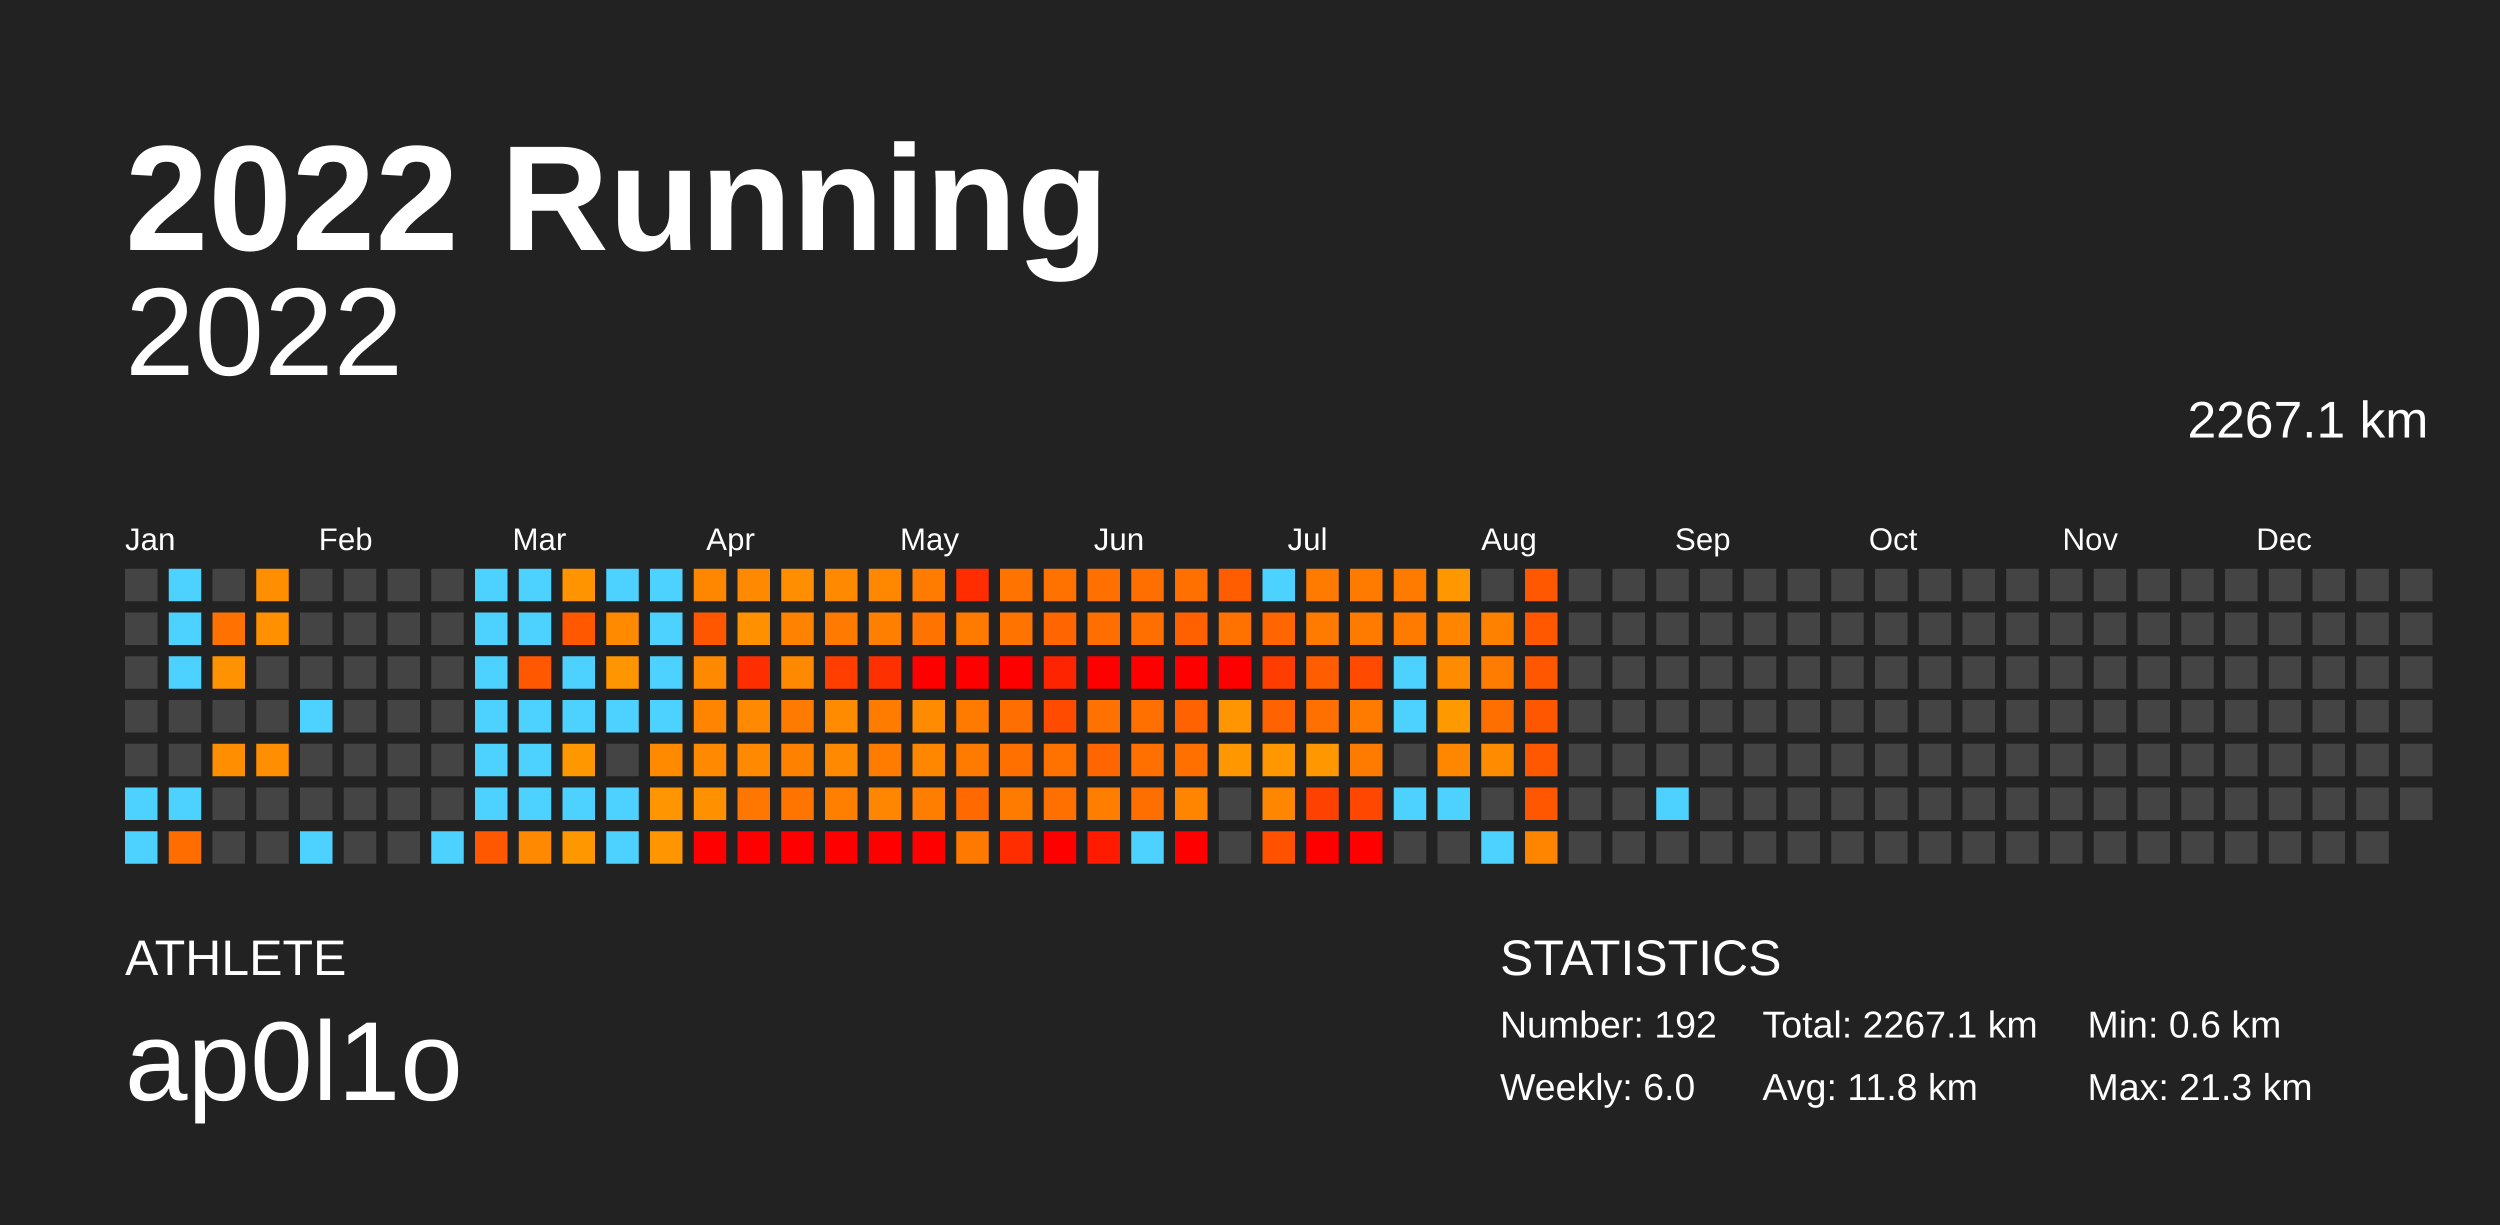
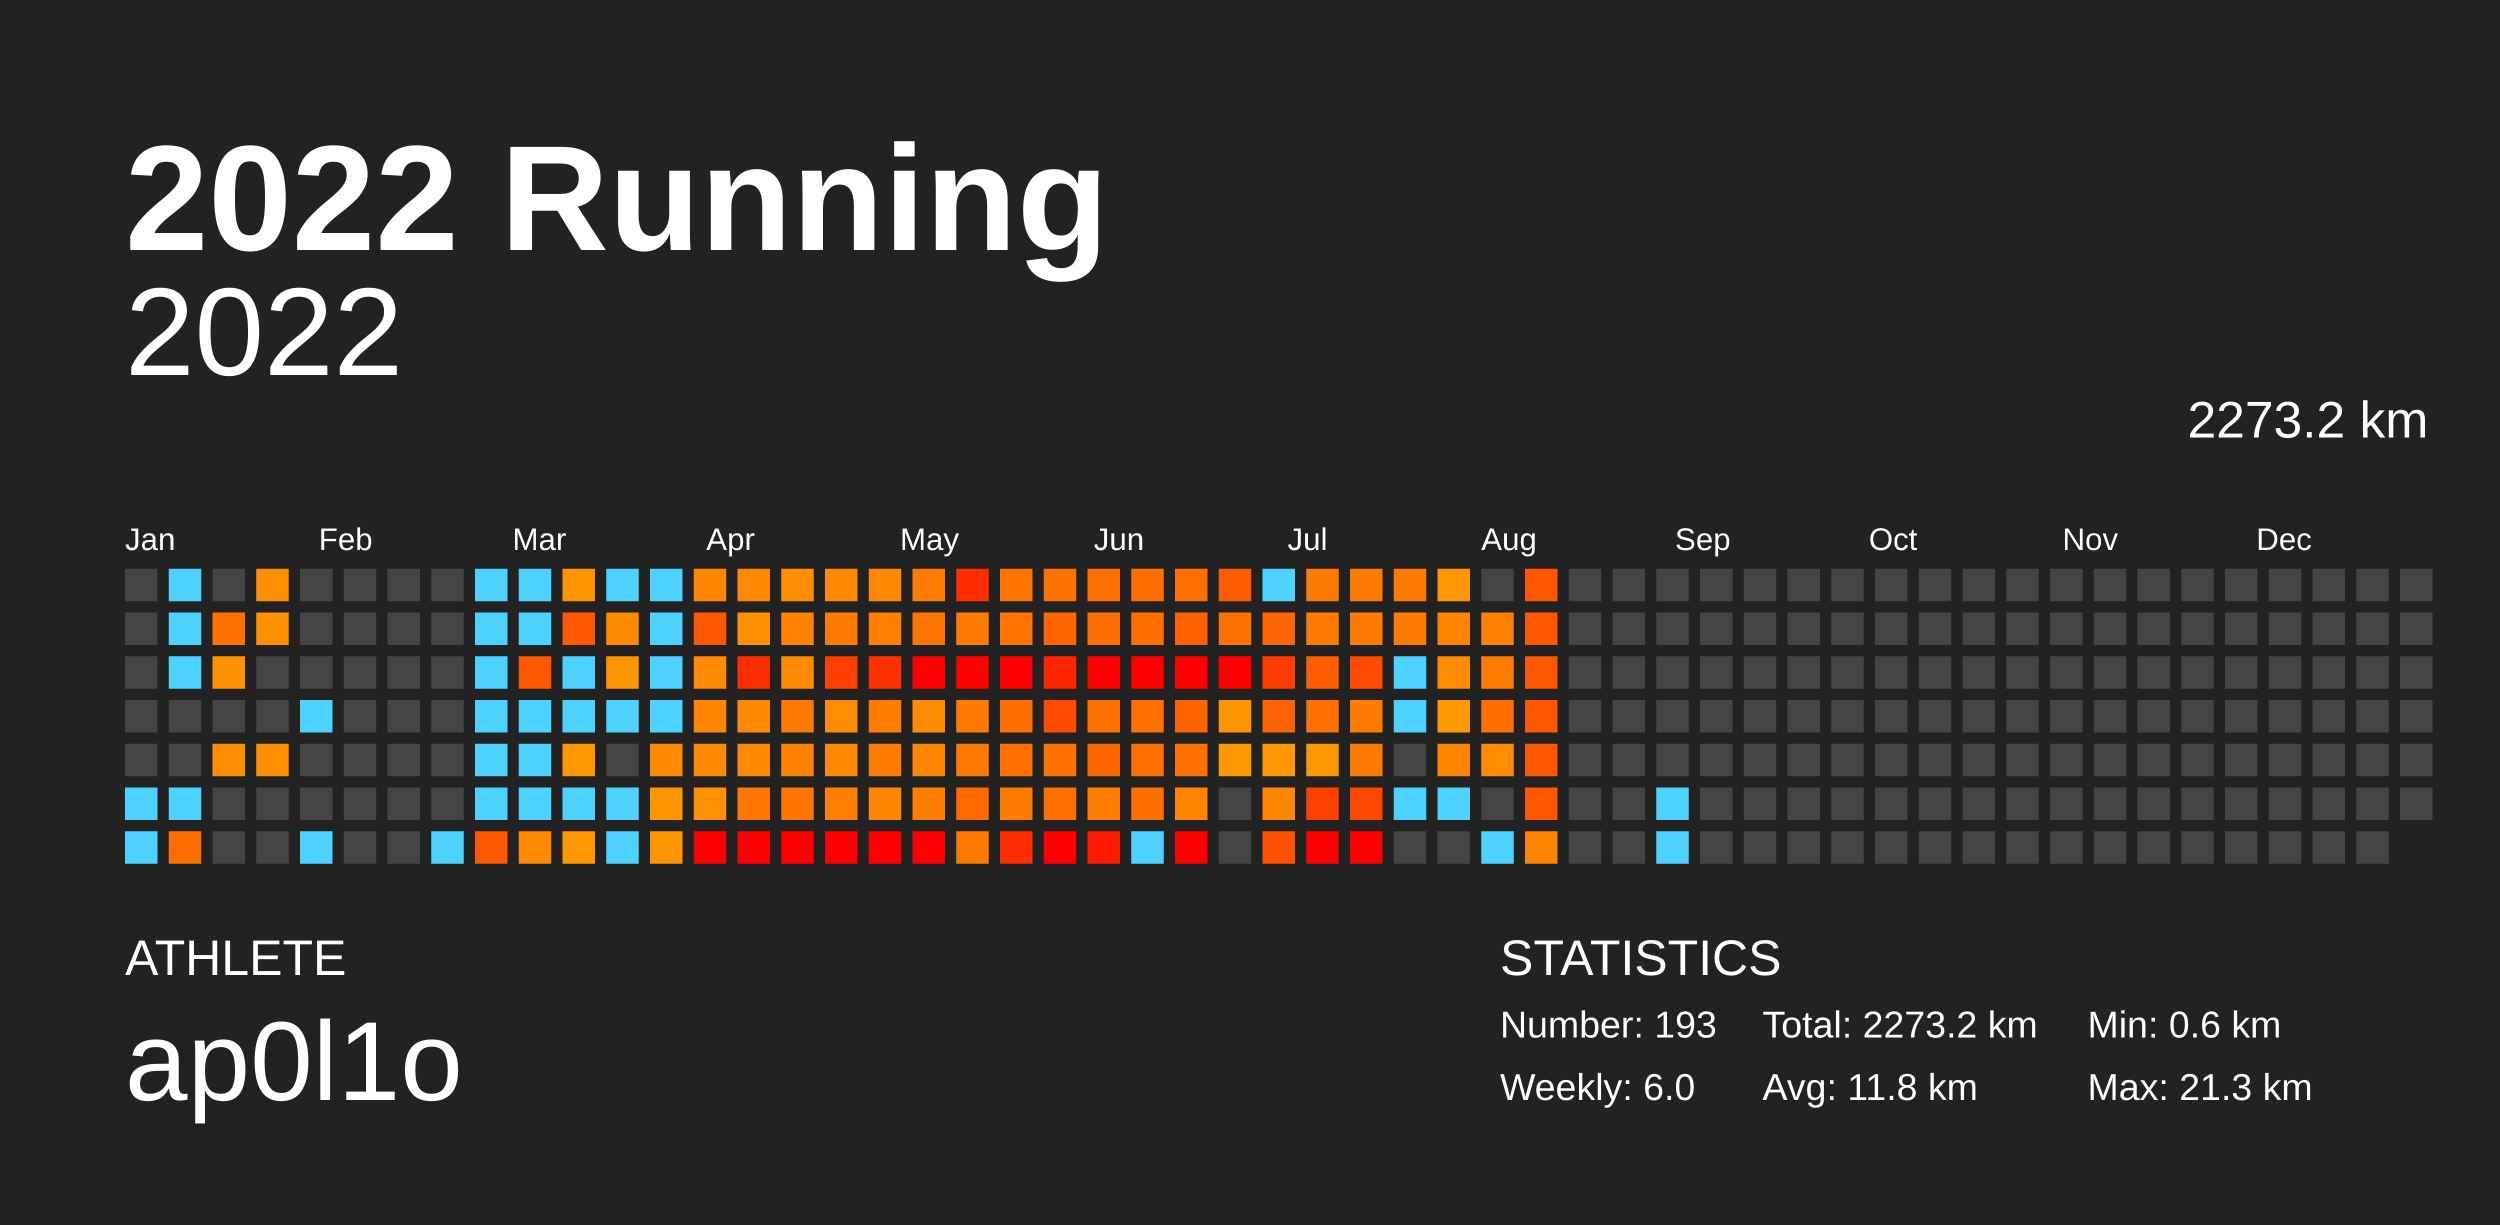
<svg xmlns="http://www.w3.org/2000/svg" baseProfile="full" height="98mm" version="1.1" viewBox="0,0,200,98" width="200mm">
  <defs />
  <rect fill="#222222" height="98" width="200" x="0" y="0" />
  <text fill="#FFFFFF" style="font-size:12px; font-family:Arial; font-weight:bold;" x="10" y="20">2022 Running</text>
  <text fill="#FFFFFF" style="font-size:4px; font-family:Arial" x="10" y="78">ATHLETE</text>
  <text fill="#FFFFFF" style="font-size:9px; font-family:Arial" x="10" y="88">ap0l1o</text>
  <text fill="#FFFFFF" style="font-size:4px; font-family:Arial" x="120" y="78">STATISTICS</text>
-   <text fill="#FFFFFF" style="font-size:3px; font-family:Arial" x="120" y="83">Number: 192</text>
+   <text fill="#FFFFFF" style="font-size:3px; font-family:Arial" x="120" y="83">Number: 193</text>
  <text fill="#FFFFFF" style="font-size:3px; font-family:Arial" x="120" y="88">Weekly: 6.0</text>
-   <text fill="#FFFFFF" style="font-size:3px; font-family:Arial" x="141" y="83">Total: 2267.1 km</text>
+   <text fill="#FFFFFF" style="font-size:3px; font-family:Arial" x="141" y="83">Total: 2273.2 km</text>
  <text fill="#FFFFFF" style="font-size:3px; font-family:Arial" x="141" y="88">Avg: 11.8 km</text>
  <text fill="#FFFFFF" style="font-size:3px; font-family:Arial" x="167" y="83">Min: 0.6 km</text>
  <text fill="#FFFFFF" style="font-size:3px; font-family:Arial" x="167" y="88">Max: 21.3 km</text>
  <text alignment-baseline="hanging" fill="#FFFFFF" style="font-size:10.0px; font-family:Arial;" x="10" y="30">2022</text>
-   <text alignment-baseline="hanging" fill="#FFFFFF" style="font-size:4.125px; font-family:Arial;" x="175" y="35">2267.1 km</text>
+   <text alignment-baseline="hanging" fill="#FFFFFF" style="font-size:4.125px; font-family:Arial;" x="175" y="35">2273.2 km</text>
  <text fill="#FFFFFF" style="font-size:2.5px; font-family:Arial" x="10.0" y="44">Jan</text>
  <text fill="#FFFFFF" style="font-size:2.5px; font-family:Arial" x="25.5" y="44">Feb</text>
  <text fill="#FFFFFF" style="font-size:2.5px; font-family:Arial" x="41.0" y="44">Mar</text>
  <text fill="#FFFFFF" style="font-size:2.5px; font-family:Arial" x="56.5" y="44">Apr</text>
  <text fill="#FFFFFF" style="font-size:2.5px; font-family:Arial" x="72.0" y="44">May</text>
  <text fill="#FFFFFF" style="font-size:2.5px; font-family:Arial" x="87.5" y="44">Jun</text>
  <text fill="#FFFFFF" style="font-size:2.5px; font-family:Arial" x="103.0" y="44">Jul</text>
  <text fill="#FFFFFF" style="font-size:2.5px; font-family:Arial" x="118.5" y="44">Aug</text>
  <text fill="#FFFFFF" style="font-size:2.5px; font-family:Arial" x="134.0" y="44">Sep</text>
  <text fill="#FFFFFF" style="font-size:2.5px; font-family:Arial" x="149.5" y="44">Oct</text>
  <text fill="#FFFFFF" style="font-size:2.5px; font-family:Arial" x="165.0" y="44">Nov</text>
  <text fill="#FFFFFF" style="font-size:2.5px; font-family:Arial" x="180.5" y="44">Dec</text>
  <rect fill="#444444" height="2.6" width="2.6" x="10.0" y="45.5" />
  <rect fill="#444444" height="2.6" width="2.6" x="10.0" y="49.0" />
  <rect fill="#444444" height="2.6" width="2.6" x="10.0" y="52.5" />
  <rect fill="#444444" height="2.6" width="2.6" x="10.0" y="56.0" />
  <rect fill="#444444" height="2.6" width="2.6" x="10.0" y="59.5" />
  <rect fill="#4dd2ff" height="2.6" width="2.6" x="10.0" y="63.0" />
  <rect fill="#4dd2ff" height="2.6" width="2.6" x="10.0" y="66.5" />
  <rect fill="#4dd2ff" height="2.6" width="2.6" x="13.5" y="45.5" />
  <rect fill="#4dd2ff" height="2.6" width="2.6" x="13.5" y="49.0" />
  <rect fill="#4dd2ff" height="2.6" width="2.6" x="13.5" y="52.5" />
  <rect fill="#444444" height="2.6" width="2.6" x="13.5" y="56.0" />
  <rect fill="#444444" height="2.6" width="2.6" x="13.5" y="59.5" />
  <rect fill="#4dd2ff" height="2.6" width="2.6" x="13.5" y="63.0" />
  <rect fill="#ff6d00" height="2.6" width="2.6" x="13.5" y="66.5" />
  <rect fill="#444444" height="2.6" width="2.6" x="17.0" y="45.5" />
  <rect fill="#ff7100" height="2.6" width="2.6" x="17.0" y="49.0" />
  <rect fill="#ff9200" height="2.6" width="2.6" x="17.0" y="52.5" />
  <rect fill="#444444" height="2.6" width="2.6" x="17.0" y="56.0" />
  <rect fill="#ff8e00" height="2.6" width="2.6" x="17.0" y="59.5" />
  <rect fill="#444444" height="2.6" width="2.6" x="17.0" y="63.0" />
  <rect fill="#444444" height="2.6" width="2.6" x="17.0" y="66.5" />
  <rect fill="#ff8e00" height="2.6" width="2.6" x="20.5" y="45.5" />
  <rect fill="#ff9100" height="2.6" width="2.6" x="20.5" y="49.0" />
  <rect fill="#444444" height="2.6" width="2.6" x="20.5" y="52.5" />
  <rect fill="#444444" height="2.6" width="2.6" x="20.5" y="56.0" />
  <rect fill="#ff8e00" height="2.6" width="2.6" x="20.5" y="59.5" />
  <rect fill="#444444" height="2.6" width="2.6" x="20.5" y="63.0" />
  <rect fill="#444444" height="2.6" width="2.6" x="20.5" y="66.5" />
  <rect fill="#444444" height="2.6" width="2.6" x="24.0" y="45.5" />
  <rect fill="#444444" height="2.6" width="2.6" x="24.0" y="49.0" />
  <rect fill="#444444" height="2.6" width="2.6" x="24.0" y="52.5" />
  <rect fill="#4dd2ff" height="2.6" width="2.6" x="24.0" y="56.0" />
  <rect fill="#444444" height="2.6" width="2.6" x="24.0" y="59.5" />
  <rect fill="#444444" height="2.6" width="2.6" x="24.0" y="63.0" />
  <rect fill="#4dd2ff" height="2.6" width="2.6" x="24.0" y="66.5" />
  <rect fill="#444444" height="2.6" width="2.6" x="27.5" y="45.5" />
  <rect fill="#444444" height="2.6" width="2.6" x="27.5" y="49.0" />
  <rect fill="#444444" height="2.6" width="2.6" x="27.5" y="52.5" />
  <rect fill="#444444" height="2.6" width="2.6" x="27.5" y="56.0" />
  <rect fill="#444444" height="2.6" width="2.6" x="27.5" y="59.5" />
  <rect fill="#444444" height="2.6" width="2.6" x="27.5" y="63.0" />
  <rect fill="#444444" height="2.6" width="2.6" x="27.5" y="66.5" />
  <rect fill="#444444" height="2.6" width="2.6" x="31.0" y="45.5" />
  <rect fill="#444444" height="2.6" width="2.6" x="31.0" y="49.0" />
  <rect fill="#444444" height="2.6" width="2.6" x="31.0" y="52.5" />
  <rect fill="#444444" height="2.6" width="2.6" x="31.0" y="56.0" />
  <rect fill="#444444" height="2.6" width="2.6" x="31.0" y="59.5" />
  <rect fill="#444444" height="2.6" width="2.6" x="31.0" y="63.0" />
  <rect fill="#444444" height="2.6" width="2.6" x="31.0" y="66.5" />
  <rect fill="#444444" height="2.6" width="2.6" x="34.5" y="45.5" />
  <rect fill="#444444" height="2.6" width="2.6" x="34.5" y="49.0" />
  <rect fill="#444444" height="2.6" width="2.6" x="34.5" y="52.5" />
  <rect fill="#444444" height="2.6" width="2.6" x="34.5" y="56.0" />
  <rect fill="#444444" height="2.6" width="2.6" x="34.5" y="59.5" />
  <rect fill="#444444" height="2.6" width="2.6" x="34.5" y="63.0" />
  <rect fill="#4dd2ff" height="2.6" width="2.6" x="34.5" y="66.5" />
  <rect fill="#4dd2ff" height="2.6" width="2.6" x="38.0" y="45.5" />
  <rect fill="#4dd2ff" height="2.6" width="2.6" x="38.0" y="49.0" />
  <rect fill="#4dd2ff" height="2.6" width="2.6" x="38.0" y="52.5" />
  <rect fill="#4dd2ff" height="2.6" width="2.6" x="38.0" y="56.0" />
  <rect fill="#4dd2ff" height="2.6" width="2.6" x="38.0" y="59.5" />
  <rect fill="#4dd2ff" height="2.6" width="2.6" x="38.0" y="63.0" />
  <rect fill="#ff5800" height="2.6" width="2.6" x="38.0" y="66.5" />
  <rect fill="#4dd2ff" height="2.6" width="2.6" x="41.5" y="45.5" />
  <rect fill="#4dd2ff" height="2.6" width="2.6" x="41.5" y="49.0" />
  <rect fill="#ff5800" height="2.6" width="2.6" x="41.5" y="52.5" />
  <rect fill="#4dd2ff" height="2.6" width="2.6" x="41.5" y="56.0" />
  <rect fill="#4dd2ff" height="2.6" width="2.6" x="41.5" y="59.5" />
  <rect fill="#4dd2ff" height="2.6" width="2.6" x="41.5" y="63.0" />
  <rect fill="#ff8900" height="2.6" width="2.6" x="41.5" y="66.5" />
  <rect fill="#ff9400" height="2.6" width="2.6" x="45.0" y="45.5" />
  <rect fill="#ff5800" height="2.6" width="2.6" x="45.0" y="49.0" />
  <rect fill="#4dd2ff" height="2.6" width="2.6" x="45.0" y="52.5" />
  <rect fill="#4dd2ff" height="2.6" width="2.6" x="45.0" y="56.0" />
  <rect fill="#ff9800" height="2.6" width="2.6" x="45.0" y="59.5" />
  <rect fill="#4dd2ff" height="2.6" width="2.6" x="45.0" y="63.0" />
  <rect fill="#ff9800" height="2.6" width="2.6" x="45.0" y="66.5" />
  <rect fill="#4dd2ff" height="2.6" width="2.6" x="48.5" y="45.5" />
  <rect fill="#ff8a00" height="2.6" width="2.6" x="48.5" y="49.0" />
  <rect fill="#ff9500" height="2.6" width="2.6" x="48.5" y="52.5" />
  <rect fill="#4dd2ff" height="2.6" width="2.6" x="48.5" y="56.0" />
  <rect fill="#444444" height="2.6" width="2.6" x="48.5" y="59.5" />
  <rect fill="#4dd2ff" height="2.6" width="2.6" x="48.5" y="63.0" />
  <rect fill="#4dd2ff" height="2.6" width="2.6" x="48.5" y="66.5" />
  <rect fill="#4dd2ff" height="2.6" width="2.6" x="52.0" y="45.5" />
  <rect fill="#4dd2ff" height="2.6" width="2.6" x="52.0" y="49.0" />
  <rect fill="#4dd2ff" height="2.6" width="2.6" x="52.0" y="52.5" />
  <rect fill="#4dd2ff" height="2.6" width="2.6" x="52.0" y="56.0" />
  <rect fill="#ff8a00" height="2.6" width="2.6" x="52.0" y="59.5" />
  <rect fill="#ff9500" height="2.6" width="2.6" x="52.0" y="63.0" />
  <rect fill="#ff9500" height="2.6" width="2.6" x="52.0" y="66.5" />
  <rect fill="#ff8700" height="2.6" width="2.6" x="55.5" y="45.5" />
  <rect fill="#ff5700" height="2.6" width="2.6" x="55.5" y="49.0" />
  <rect fill="#ff8900" height="2.6" width="2.6" x="55.5" y="52.5" />
  <rect fill="#ff8400" height="2.6" width="2.6" x="55.5" y="56.0" />
  <rect fill="#ff8900" height="2.6" width="2.6" x="55.5" y="59.5" />
  <rect fill="#ff9100" height="2.6" width="2.6" x="55.5" y="63.0" />
  <rect fill="red" height="2.6" width="2.6" x="55.5" y="66.5" />
  <rect fill="#ff8900" height="2.6" width="2.6" x="59.0" y="45.5" />
  <rect fill="#ff9100" height="2.6" width="2.6" x="59.0" y="49.0" />
  <rect fill="#ff2e00" height="2.6" width="2.6" x="59.0" y="52.5" />
  <rect fill="#ff8900" height="2.6" width="2.6" x="59.0" y="56.0" />
  <rect fill="#ff8900" height="2.6" width="2.6" x="59.0" y="59.5" />
  <rect fill="#ff7600" height="2.6" width="2.6" x="59.0" y="63.0" />
  <rect fill="red" height="2.6" width="2.6" x="59.0" y="66.5" />
  <rect fill="#ff8f00" height="2.6" width="2.6" x="62.5" y="45.5" />
  <rect fill="#ff8200" height="2.6" width="2.6" x="62.5" y="49.0" />
  <rect fill="#ff8900" height="2.6" width="2.6" x="62.5" y="52.5" />
  <rect fill="#ff7a00" height="2.6" width="2.6" x="62.5" y="56.0" />
  <rect fill="#ff8100" height="2.6" width="2.6" x="62.5" y="59.5" />
  <rect fill="#ff7500" height="2.6" width="2.6" x="62.5" y="63.0" />
  <rect fill="red" height="2.6" width="2.6" x="62.5" y="66.5" />
  <rect fill="#ff8900" height="2.6" width="2.6" x="66.0" y="45.5" />
  <rect fill="#ff7a00" height="2.6" width="2.6" x="66.0" y="49.0" />
  <rect fill="#ff3e00" height="2.6" width="2.6" x="66.0" y="52.5" />
  <rect fill="#ff8b00" height="2.6" width="2.6" x="66.0" y="56.0" />
  <rect fill="#ff8900" height="2.6" width="2.6" x="66.0" y="59.5" />
  <rect fill="#ff7f00" height="2.6" width="2.6" x="66.0" y="63.0" />
  <rect fill="red" height="2.6" width="2.6" x="66.0" y="66.5" />
  <rect fill="#ff8800" height="2.6" width="2.6" x="69.5" y="45.5" />
  <rect fill="#ff8000" height="2.6" width="2.6" x="69.5" y="49.0" />
  <rect fill="#ff3000" height="2.6" width="2.6" x="69.5" y="52.5" />
  <rect fill="#ff7c00" height="2.6" width="2.6" x="69.5" y="56.0" />
  <rect fill="#ff7c00" height="2.6" width="2.6" x="69.5" y="59.5" />
  <rect fill="#ff8600" height="2.6" width="2.6" x="69.5" y="63.0" />
  <rect fill="red" height="2.6" width="2.6" x="69.5" y="66.5" />
  <rect fill="#ff7c00" height="2.6" width="2.6" x="73.0" y="45.5" />
  <rect fill="#ff7300" height="2.6" width="2.6" x="73.0" y="49.0" />
  <rect fill="red" height="2.6" width="2.6" x="73.0" y="52.5" />
  <rect fill="#ff8b00" height="2.6" width="2.6" x="73.0" y="56.0" />
  <rect fill="#ff8700" height="2.6" width="2.6" x="73.0" y="59.5" />
  <rect fill="#ff7e00" height="2.6" width="2.6" x="73.0" y="63.0" />
  <rect fill="red" height="2.6" width="2.6" x="73.0" y="66.5" />
  <rect fill="#ff2d00" height="2.6" width="2.6" x="76.5" y="45.5" />
  <rect fill="#ff7b00" height="2.6" width="2.6" x="76.5" y="49.0" />
  <rect fill="red" height="2.6" width="2.6" x="76.5" y="52.5" />
  <rect fill="#ff7b00" height="2.6" width="2.6" x="76.5" y="56.0" />
  <rect fill="#ff7b00" height="2.6" width="2.6" x="76.5" y="59.5" />
  <rect fill="#ff6900" height="2.6" width="2.6" x="76.5" y="63.0" />
  <rect fill="#ff7900" height="2.6" width="2.6" x="76.5" y="66.5" />
  <rect fill="#ff7400" height="2.6" width="2.6" x="80.0" y="45.5" />
  <rect fill="#ff7400" height="2.6" width="2.6" x="80.0" y="49.0" />
  <rect fill="red" height="2.6" width="2.6" x="80.0" y="52.5" />
  <rect fill="#ff6e00" height="2.6" width="2.6" x="80.0" y="56.0" />
  <rect fill="#ff7000" height="2.6" width="2.6" x="80.0" y="59.5" />
  <rect fill="#ff7b00" height="2.6" width="2.6" x="80.0" y="63.0" />
  <rect fill="#ff2d00" height="2.6" width="2.6" x="80.0" y="66.5" />
  <rect fill="#ff7200" height="2.6" width="2.6" x="83.5" y="45.5" />
  <rect fill="#ff6500" height="2.6" width="2.6" x="83.5" y="49.0" />
  <rect fill="#ff2400" height="2.6" width="2.6" x="83.5" y="52.5" />
  <rect fill="#ff4b00" height="2.6" width="2.6" x="83.5" y="56.0" />
  <rect fill="#ff7200" height="2.6" width="2.6" x="83.5" y="59.5" />
  <rect fill="#ff7000" height="2.6" width="2.6" x="83.5" y="63.0" />
  <rect fill="red" height="2.6" width="2.6" x="83.5" y="66.5" />
  <rect fill="#ff7000" height="2.6" width="2.6" x="87.0" y="45.5" />
  <rect fill="#ff6e00" height="2.6" width="2.6" x="87.0" y="49.0" />
  <rect fill="red" height="2.6" width="2.6" x="87.0" y="52.5" />
  <rect fill="#ff7100" height="2.6" width="2.6" x="87.0" y="56.0" />
  <rect fill="#ff6500" height="2.6" width="2.6" x="87.0" y="59.5" />
  <rect fill="#ff7e00" height="2.6" width="2.6" x="87.0" y="63.0" />
  <rect fill="#ff1a00" height="2.6" width="2.6" x="87.0" y="66.5" />
  <rect fill="#ff6f00" height="2.6" width="2.6" x="90.5" y="45.5" />
  <rect fill="#ff6f00" height="2.6" width="2.6" x="90.5" y="49.0" />
  <rect fill="red" height="2.6" width="2.6" x="90.5" y="52.5" />
  <rect fill="#ff7000" height="2.6" width="2.6" x="90.5" y="56.0" />
  <rect fill="#ff7000" height="2.6" width="2.6" x="90.5" y="59.5" />
  <rect fill="#ff6f00" height="2.6" width="2.6" x="90.5" y="63.0" />
  <rect fill="#4dd2ff" height="2.6" width="2.6" x="90.5" y="66.5" />
  <rect fill="#ff7000" height="2.6" width="2.6" x="94.0" y="45.5" />
  <rect fill="#ff6100" height="2.6" width="2.6" x="94.0" y="49.0" />
  <rect fill="red" height="2.6" width="2.6" x="94.0" y="52.5" />
  <rect fill="#ff6200" height="2.6" width="2.6" x="94.0" y="56.0" />
  <rect fill="#ff7000" height="2.6" width="2.6" x="94.0" y="59.5" />
  <rect fill="#ff8400" height="2.6" width="2.6" x="94.0" y="63.0" />
  <rect fill="red" height="2.6" width="2.6" x="94.0" y="66.5" />
  <rect fill="#ff5d00" height="2.6" width="2.6" x="97.5" y="45.5" />
  <rect fill="#ff7200" height="2.6" width="2.6" x="97.5" y="49.0" />
  <rect fill="red" height="2.6" width="2.6" x="97.5" y="52.5" />
  <rect fill="#ff9500" height="2.6" width="2.6" x="97.5" y="56.0" />
  <rect fill="#ff9700" height="2.6" width="2.6" x="97.5" y="59.5" />
  <rect fill="#444444" height="2.6" width="2.6" x="97.5" y="63.0" />
  <rect fill="#444444" height="2.6" width="2.6" x="97.5" y="66.5" />
  <rect fill="#4dd2ff" height="2.6" width="2.6" x="101.0" y="45.5" />
  <rect fill="#ff6500" height="2.6" width="2.6" x="101.0" y="49.0" />
  <rect fill="#ff3d00" height="2.6" width="2.6" x="101.0" y="52.5" />
  <rect fill="#ff6200" height="2.6" width="2.6" x="101.0" y="56.0" />
  <rect fill="#ff9800" height="2.6" width="2.6" x="101.0" y="59.5" />
  <rect fill="#ff8600" height="2.6" width="2.6" x="101.0" y="63.0" />
  <rect fill="#ff5100" height="2.6" width="2.6" x="101.0" y="66.5" />
  <rect fill="#ff7b00" height="2.6" width="2.6" x="104.5" y="45.5" />
  <rect fill="#ff7b00" height="2.6" width="2.6" x="104.5" y="49.0" />
  <rect fill="#ff5d00" height="2.6" width="2.6" x="104.5" y="52.5" />
  <rect fill="#ff7000" height="2.6" width="2.6" x="104.5" y="56.0" />
  <rect fill="#ff9800" height="2.6" width="2.6" x="104.5" y="59.5" />
  <rect fill="#ff4100" height="2.6" width="2.6" x="104.5" y="63.0" />
  <rect fill="red" height="2.6" width="2.6" x="104.5" y="66.5" />
  <rect fill="#ff7b00" height="2.6" width="2.6" x="108.0" y="45.5" />
  <rect fill="#ff7b00" height="2.6" width="2.6" x="108.0" y="49.0" />
  <rect fill="#ff4a00" height="2.6" width="2.6" x="108.0" y="52.5" />
  <rect fill="#ff7b00" height="2.6" width="2.6" x="108.0" y="56.0" />
  <rect fill="#ff7b00" height="2.6" width="2.6" x="108.0" y="59.5" />
  <rect fill="#ff4700" height="2.6" width="2.6" x="108.0" y="63.0" />
  <rect fill="red" height="2.6" width="2.6" x="108.0" y="66.5" />
  <rect fill="#ff7b00" height="2.6" width="2.6" x="111.5" y="45.5" />
  <rect fill="#ff7b00" height="2.6" width="2.6" x="111.5" y="49.0" />
  <rect fill="#4dd2ff" height="2.6" width="2.6" x="111.5" y="52.5" />
  <rect fill="#4dd2ff" height="2.6" width="2.6" x="111.5" y="56.0" />
  <rect fill="#444444" height="2.6" width="2.6" x="111.5" y="59.5" />
  <rect fill="#4dd2ff" height="2.6" width="2.6" x="111.5" y="63.0" />
  <rect fill="#444444" height="2.6" width="2.6" x="111.5" y="66.5" />
  <rect fill="#ff9800" height="2.6" width="2.6" x="115.0" y="45.5" />
  <rect fill="#ff8500" height="2.6" width="2.6" x="115.0" y="49.0" />
  <rect fill="#ff8b00" height="2.6" width="2.6" x="115.0" y="52.5" />
  <rect fill="#ff9900" height="2.6" width="2.6" x="115.0" y="56.0" />
  <rect fill="#ff8700" height="2.6" width="2.6" x="115.0" y="59.5" />
  <rect fill="#4dd2ff" height="2.6" width="2.6" x="115.0" y="63.0" />
  <rect fill="#444444" height="2.6" width="2.6" x="115.0" y="66.5" />
  <rect fill="#444444" height="2.6" width="2.6" x="118.5" y="45.5" />
  <rect fill="#ff8100" height="2.6" width="2.6" x="118.5" y="49.0" />
  <rect fill="#ff7c00" height="2.6" width="2.6" x="118.5" y="52.5" />
  <rect fill="#ff6f00" height="2.6" width="2.6" x="118.5" y="56.0" />
  <rect fill="#ff8b00" height="2.6" width="2.6" x="118.5" y="59.5" />
  <rect fill="#444444" height="2.6" width="2.6" x="118.5" y="63.0" />
  <rect fill="#4dd2ff" height="2.6" width="2.6" x="118.5" y="66.5" />
  <rect fill="#ff5800" height="2.6" width="2.6" x="122.0" y="45.5" />
  <rect fill="#ff5800" height="2.6" width="2.6" x="122.0" y="49.0" />
  <rect fill="#ff5700" height="2.6" width="2.6" x="122.0" y="52.5" />
  <rect fill="#ff5700" height="2.6" width="2.6" x="122.0" y="56.0" />
  <rect fill="#ff5800" height="2.6" width="2.6" x="122.0" y="59.5" />
  <rect fill="#ff5700" height="2.6" width="2.6" x="122.0" y="63.0" />
  <rect fill="#ff8400" height="2.6" width="2.6" x="122.0" y="66.5" />
  <rect fill="#444444" height="2.6" width="2.6" x="125.5" y="45.5" />
  <rect fill="#444444" height="2.6" width="2.6" x="125.5" y="49.0" />
  <rect fill="#444444" height="2.6" width="2.6" x="125.5" y="52.5" />
  <rect fill="#444444" height="2.6" width="2.6" x="125.5" y="56.0" />
  <rect fill="#444444" height="2.6" width="2.6" x="125.5" y="59.5" />
  <rect fill="#444444" height="2.6" width="2.6" x="125.5" y="63.0" />
  <rect fill="#444444" height="2.6" width="2.6" x="125.5" y="66.5" />
  <rect fill="#444444" height="2.6" width="2.6" x="129.0" y="45.5" />
  <rect fill="#444444" height="2.6" width="2.6" x="129.0" y="49.0" />
  <rect fill="#444444" height="2.6" width="2.6" x="129.0" y="52.5" />
  <rect fill="#444444" height="2.6" width="2.6" x="129.0" y="56.0" />
  <rect fill="#444444" height="2.6" width="2.6" x="129.0" y="59.5" />
  <rect fill="#444444" height="2.6" width="2.6" x="129.0" y="63.0" />
  <rect fill="#444444" height="2.6" width="2.6" x="129.0" y="66.5" />
  <rect fill="#444444" height="2.6" width="2.6" x="132.5" y="45.5" />
  <rect fill="#444444" height="2.6" width="2.6" x="132.5" y="49.0" />
  <rect fill="#444444" height="2.6" width="2.6" x="132.5" y="52.5" />
  <rect fill="#444444" height="2.6" width="2.6" x="132.5" y="56.0" />
  <rect fill="#444444" height="2.6" width="2.6" x="132.5" y="59.5" />
  <rect fill="#4dd2ff" height="2.6" width="2.6" x="132.5" y="63.0" />
-   <rect fill="#444444" height="2.6" width="2.6" x="132.5" y="66.5" />
+   <rect fill="#4dd2ff" height="2.6" width="2.6" x="132.5" y="66.5" />
  <rect fill="#444444" height="2.6" width="2.6" x="136.0" y="45.5" />
  <rect fill="#444444" height="2.6" width="2.6" x="136.0" y="49.0" />
  <rect fill="#444444" height="2.6" width="2.6" x="136.0" y="52.5" />
  <rect fill="#444444" height="2.6" width="2.6" x="136.0" y="56.0" />
  <rect fill="#444444" height="2.6" width="2.6" x="136.0" y="59.5" />
  <rect fill="#444444" height="2.6" width="2.6" x="136.0" y="63.0" />
  <rect fill="#444444" height="2.6" width="2.6" x="136.0" y="66.5" />
  <rect fill="#444444" height="2.6" width="2.6" x="139.5" y="45.5" />
  <rect fill="#444444" height="2.6" width="2.6" x="139.5" y="49.0" />
  <rect fill="#444444" height="2.6" width="2.6" x="139.5" y="52.5" />
  <rect fill="#444444" height="2.6" width="2.6" x="139.5" y="56.0" />
  <rect fill="#444444" height="2.6" width="2.6" x="139.5" y="59.5" />
  <rect fill="#444444" height="2.6" width="2.6" x="139.5" y="63.0" />
  <rect fill="#444444" height="2.6" width="2.6" x="139.5" y="66.5" />
  <rect fill="#444444" height="2.6" width="2.6" x="143.0" y="45.5" />
  <rect fill="#444444" height="2.6" width="2.6" x="143.0" y="49.0" />
  <rect fill="#444444" height="2.6" width="2.6" x="143.0" y="52.5" />
  <rect fill="#444444" height="2.6" width="2.6" x="143.0" y="56.0" />
  <rect fill="#444444" height="2.6" width="2.6" x="143.0" y="59.5" />
  <rect fill="#444444" height="2.6" width="2.6" x="143.0" y="63.0" />
  <rect fill="#444444" height="2.6" width="2.6" x="143.0" y="66.5" />
  <rect fill="#444444" height="2.6" width="2.6" x="146.5" y="45.5" />
  <rect fill="#444444" height="2.6" width="2.6" x="146.5" y="49.0" />
  <rect fill="#444444" height="2.6" width="2.6" x="146.5" y="52.5" />
  <rect fill="#444444" height="2.6" width="2.6" x="146.5" y="56.0" />
  <rect fill="#444444" height="2.6" width="2.6" x="146.5" y="59.5" />
  <rect fill="#444444" height="2.6" width="2.6" x="146.5" y="63.0" />
  <rect fill="#444444" height="2.6" width="2.6" x="146.5" y="66.5" />
  <rect fill="#444444" height="2.6" width="2.6" x="150.0" y="45.5" />
  <rect fill="#444444" height="2.6" width="2.6" x="150.0" y="49.0" />
  <rect fill="#444444" height="2.6" width="2.6" x="150.0" y="52.5" />
  <rect fill="#444444" height="2.6" width="2.6" x="150.0" y="56.0" />
  <rect fill="#444444" height="2.6" width="2.6" x="150.0" y="59.5" />
  <rect fill="#444444" height="2.6" width="2.6" x="150.0" y="63.0" />
  <rect fill="#444444" height="2.6" width="2.6" x="150.0" y="66.5" />
  <rect fill="#444444" height="2.6" width="2.6" x="153.5" y="45.5" />
  <rect fill="#444444" height="2.6" width="2.6" x="153.5" y="49.0" />
  <rect fill="#444444" height="2.6" width="2.6" x="153.5" y="52.5" />
  <rect fill="#444444" height="2.6" width="2.6" x="153.5" y="56.0" />
  <rect fill="#444444" height="2.6" width="2.6" x="153.5" y="59.5" />
  <rect fill="#444444" height="2.6" width="2.6" x="153.5" y="63.0" />
  <rect fill="#444444" height="2.6" width="2.6" x="153.5" y="66.5" />
  <rect fill="#444444" height="2.6" width="2.6" x="157.0" y="45.5" />
  <rect fill="#444444" height="2.6" width="2.6" x="157.0" y="49.0" />
  <rect fill="#444444" height="2.6" width="2.6" x="157.0" y="52.5" />
  <rect fill="#444444" height="2.6" width="2.6" x="157.0" y="56.0" />
  <rect fill="#444444" height="2.6" width="2.6" x="157.0" y="59.5" />
  <rect fill="#444444" height="2.6" width="2.6" x="157.0" y="63.0" />
  <rect fill="#444444" height="2.6" width="2.6" x="157.0" y="66.5" />
  <rect fill="#444444" height="2.6" width="2.6" x="160.5" y="45.5" />
  <rect fill="#444444" height="2.6" width="2.6" x="160.5" y="49.0" />
  <rect fill="#444444" height="2.6" width="2.6" x="160.5" y="52.5" />
  <rect fill="#444444" height="2.6" width="2.6" x="160.5" y="56.0" />
  <rect fill="#444444" height="2.6" width="2.6" x="160.5" y="59.5" />
  <rect fill="#444444" height="2.6" width="2.6" x="160.5" y="63.0" />
  <rect fill="#444444" height="2.6" width="2.6" x="160.5" y="66.5" />
  <rect fill="#444444" height="2.6" width="2.6" x="164.0" y="45.5" />
  <rect fill="#444444" height="2.6" width="2.6" x="164.0" y="49.0" />
  <rect fill="#444444" height="2.6" width="2.6" x="164.0" y="52.5" />
  <rect fill="#444444" height="2.6" width="2.6" x="164.0" y="56.0" />
  <rect fill="#444444" height="2.6" width="2.6" x="164.0" y="59.5" />
  <rect fill="#444444" height="2.6" width="2.6" x="164.0" y="63.0" />
  <rect fill="#444444" height="2.6" width="2.6" x="164.0" y="66.5" />
  <rect fill="#444444" height="2.6" width="2.6" x="167.5" y="45.5" />
  <rect fill="#444444" height="2.6" width="2.6" x="167.5" y="49.0" />
  <rect fill="#444444" height="2.6" width="2.6" x="167.5" y="52.5" />
  <rect fill="#444444" height="2.6" width="2.6" x="167.5" y="56.0" />
  <rect fill="#444444" height="2.6" width="2.6" x="167.5" y="59.5" />
  <rect fill="#444444" height="2.6" width="2.6" x="167.5" y="63.0" />
  <rect fill="#444444" height="2.6" width="2.6" x="167.5" y="66.5" />
  <rect fill="#444444" height="2.6" width="2.6" x="171.0" y="45.5" />
  <rect fill="#444444" height="2.6" width="2.6" x="171.0" y="49.0" />
  <rect fill="#444444" height="2.6" width="2.6" x="171.0" y="52.5" />
  <rect fill="#444444" height="2.6" width="2.6" x="171.0" y="56.0" />
  <rect fill="#444444" height="2.6" width="2.6" x="171.0" y="59.5" />
  <rect fill="#444444" height="2.6" width="2.6" x="171.0" y="63.0" />
  <rect fill="#444444" height="2.6" width="2.6" x="171.0" y="66.5" />
  <rect fill="#444444" height="2.6" width="2.6" x="174.5" y="45.5" />
  <rect fill="#444444" height="2.6" width="2.6" x="174.5" y="49.0" />
  <rect fill="#444444" height="2.6" width="2.6" x="174.5" y="52.5" />
  <rect fill="#444444" height="2.6" width="2.6" x="174.5" y="56.0" />
  <rect fill="#444444" height="2.6" width="2.6" x="174.5" y="59.5" />
  <rect fill="#444444" height="2.6" width="2.6" x="174.5" y="63.0" />
  <rect fill="#444444" height="2.6" width="2.6" x="174.5" y="66.5" />
  <rect fill="#444444" height="2.6" width="2.6" x="178.0" y="45.5" />
  <rect fill="#444444" height="2.6" width="2.6" x="178.0" y="49.0" />
  <rect fill="#444444" height="2.6" width="2.6" x="178.0" y="52.5" />
  <rect fill="#444444" height="2.6" width="2.6" x="178.0" y="56.0" />
  <rect fill="#444444" height="2.6" width="2.6" x="178.0" y="59.5" />
  <rect fill="#444444" height="2.6" width="2.6" x="178.0" y="63.0" />
  <rect fill="#444444" height="2.6" width="2.6" x="178.0" y="66.5" />
  <rect fill="#444444" height="2.6" width="2.6" x="181.5" y="45.5" />
  <rect fill="#444444" height="2.6" width="2.6" x="181.5" y="49.0" />
  <rect fill="#444444" height="2.6" width="2.6" x="181.5" y="52.5" />
  <rect fill="#444444" height="2.6" width="2.6" x="181.5" y="56.0" />
  <rect fill="#444444" height="2.6" width="2.6" x="181.5" y="59.5" />
  <rect fill="#444444" height="2.6" width="2.6" x="181.5" y="63.0" />
  <rect fill="#444444" height="2.6" width="2.6" x="181.5" y="66.5" />
  <rect fill="#444444" height="2.6" width="2.6" x="185.0" y="45.5" />
  <rect fill="#444444" height="2.6" width="2.6" x="185.0" y="49.0" />
  <rect fill="#444444" height="2.6" width="2.6" x="185.0" y="52.5" />
  <rect fill="#444444" height="2.6" width="2.6" x="185.0" y="56.0" />
  <rect fill="#444444" height="2.6" width="2.6" x="185.0" y="59.5" />
  <rect fill="#444444" height="2.6" width="2.6" x="185.0" y="63.0" />
  <rect fill="#444444" height="2.6" width="2.6" x="185.0" y="66.5" />
  <rect fill="#444444" height="2.6" width="2.6" x="188.5" y="45.5" />
  <rect fill="#444444" height="2.6" width="2.6" x="188.5" y="49.0" />
  <rect fill="#444444" height="2.6" width="2.6" x="188.5" y="52.5" />
  <rect fill="#444444" height="2.6" width="2.6" x="188.5" y="56.0" />
  <rect fill="#444444" height="2.6" width="2.6" x="188.5" y="59.5" />
  <rect fill="#444444" height="2.6" width="2.6" x="188.5" y="63.0" />
  <rect fill="#444444" height="2.6" width="2.6" x="188.5" y="66.5" />
  <rect fill="#444444" height="2.6" width="2.6" x="192.0" y="45.5" />
  <rect fill="#444444" height="2.6" width="2.6" x="192.0" y="49.0" />
  <rect fill="#444444" height="2.6" width="2.6" x="192.0" y="52.5" />
  <rect fill="#444444" height="2.6" width="2.6" x="192.0" y="56.0" />
  <rect fill="#444444" height="2.6" width="2.6" x="192.0" y="59.5" />
  <rect fill="#444444" height="2.6" width="2.6" x="192.0" y="63.0" />
</svg>
